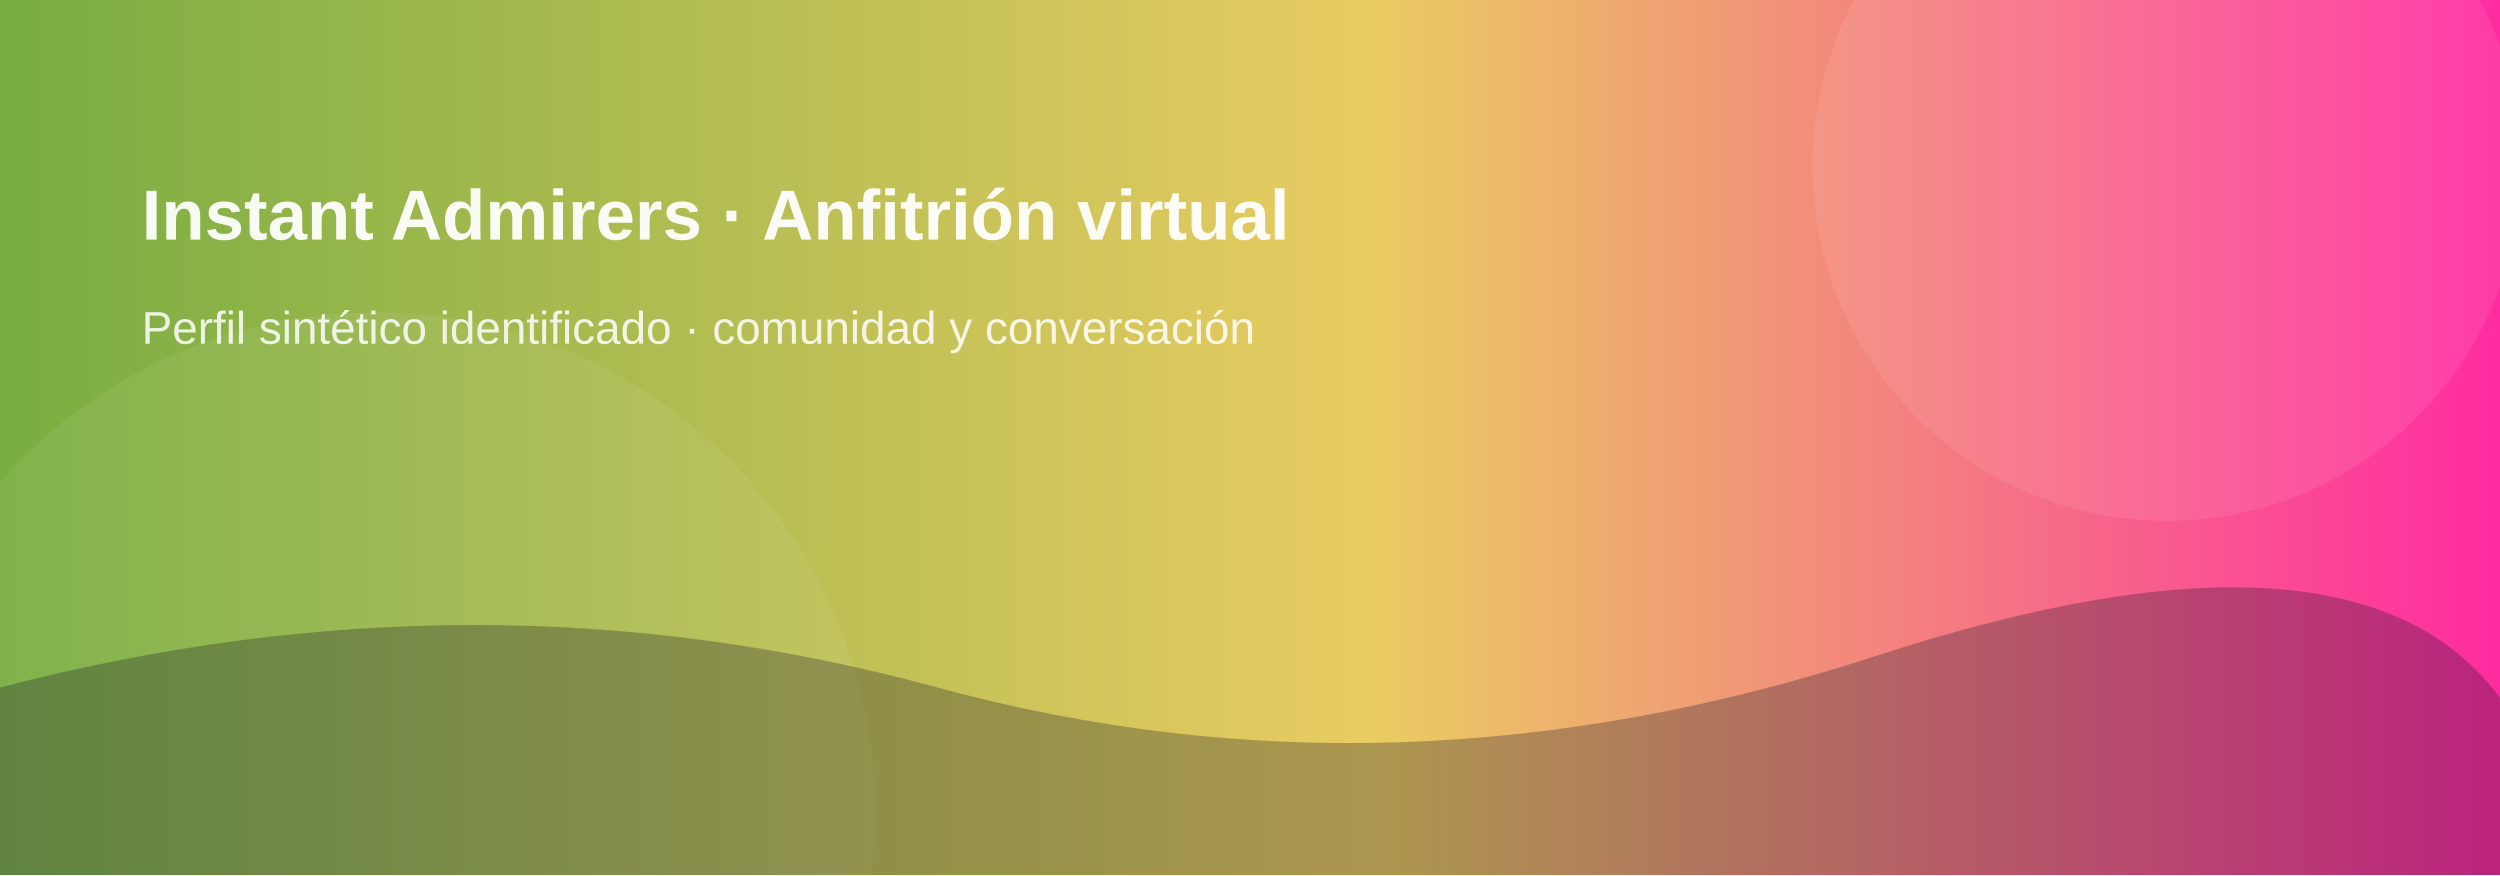
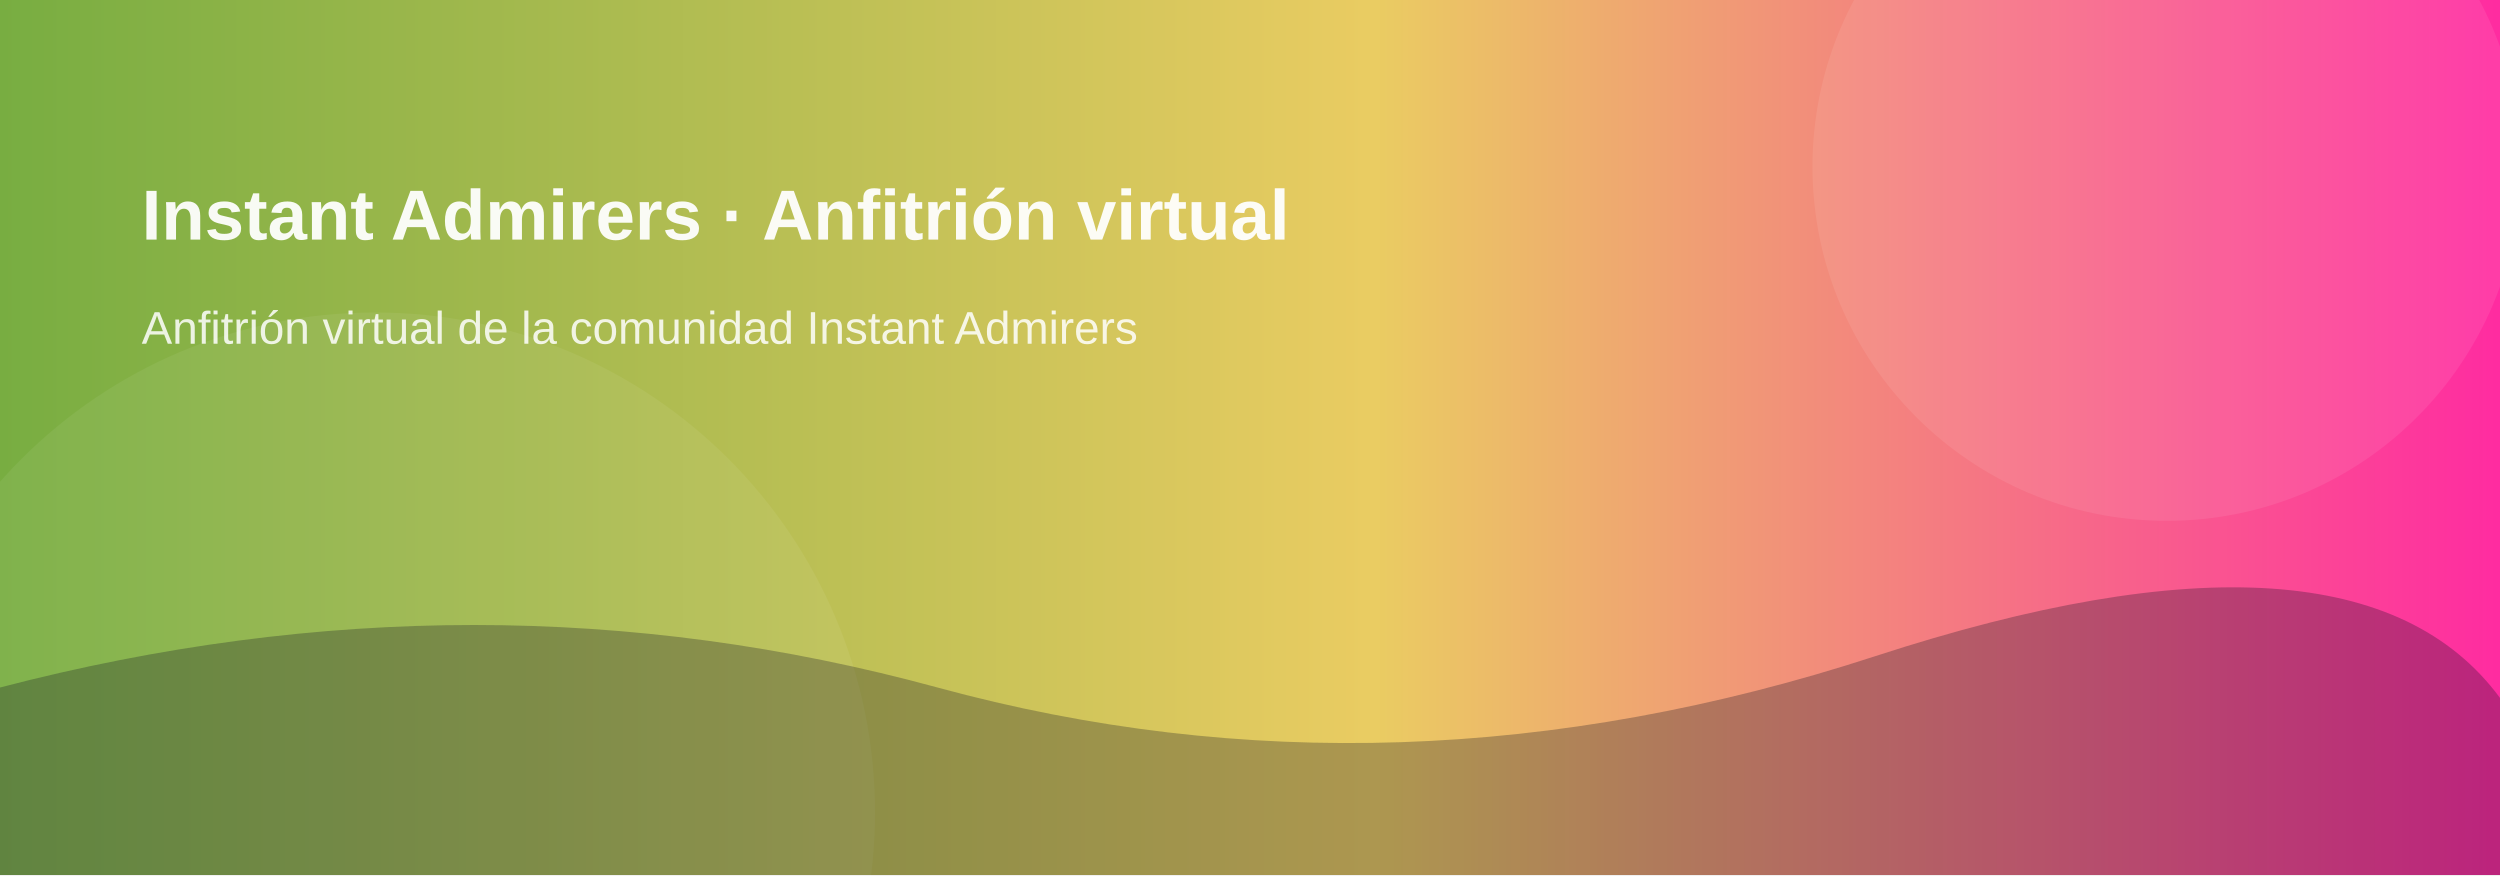
<svg xmlns="http://www.w3.org/2000/svg" viewBox="0 0 1200 420">
  <defs>
    <linearGradient id="g" x1="0" x2="1">
      <stop stop-color="#77ad41" />
      <stop offset=".55" stop-color="#eacc62" />
      <stop offset="1" stop-color="#ff2aa1" />
    </linearGradient>
  </defs>
  <rect width="1200" height="420" fill="url(#g)" />
  <circle cx="1040" cy="80" r="170" fill="#fff" opacity=".08" />
  <circle cx="180" cy="390" r="240" fill="#fff" opacity=".06" />
  <path d="M0 330 Q230 270 450 330 T900 315 T1200 335 V420 H0Z" fill="#0d1020" opacity=".28" />
  <text x="68" y="115" fill="#fff" font-family="Arial,sans-serif" font-size="34" font-weight="700" opacity=".94">Instant Admirers · Anfitrión virtual</text>
-   <text x="68" y="165" fill="#fff" font-family="Arial,sans-serif" font-size="22" opacity=".84">Perfil sintético identificado · comunidad y conversación</text>
+   <text x="68" y="165" fill="#fff" font-family="Arial,sans-serif" font-size="22" opacity=".84">Anfitrión virtual de la comunidad Instant Admirers</text>
</svg>
